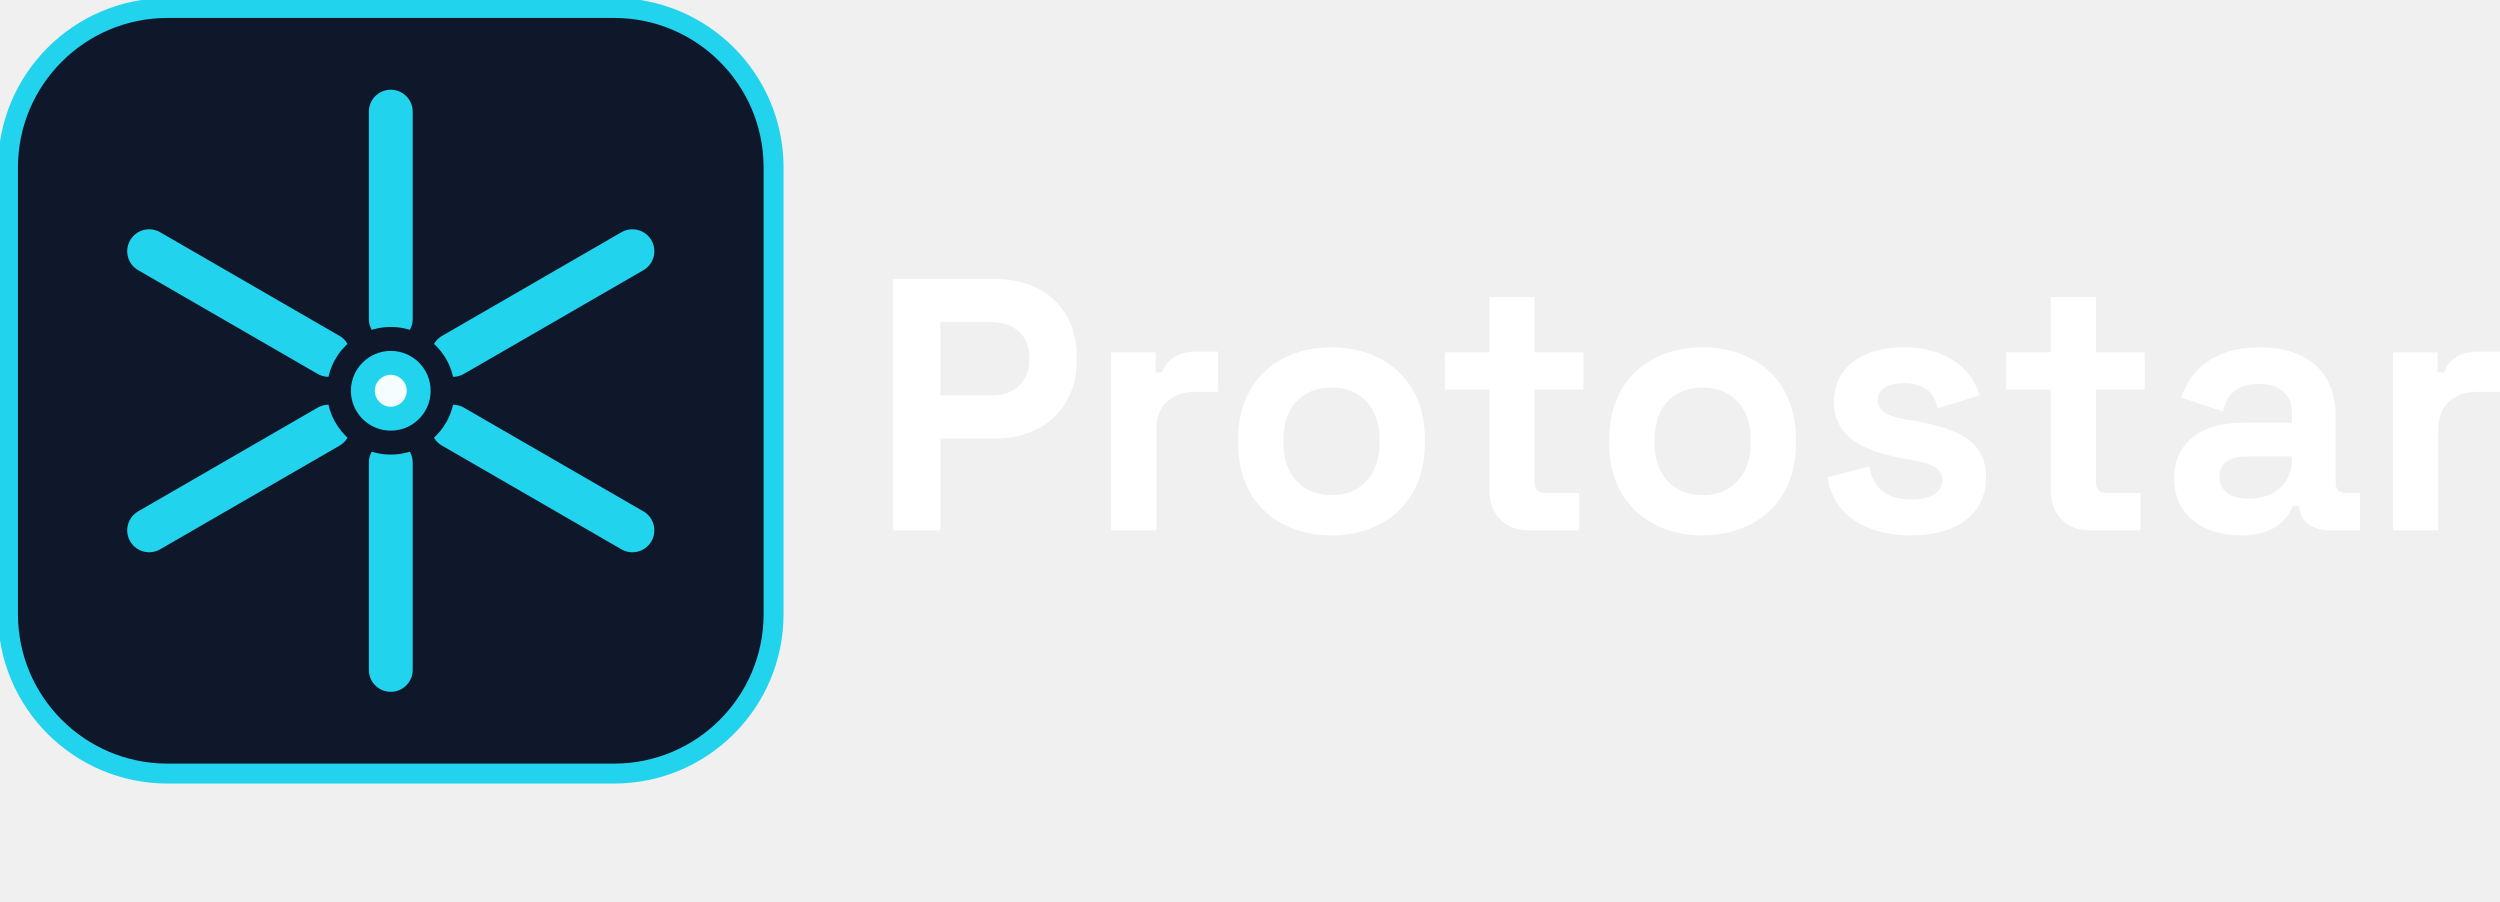
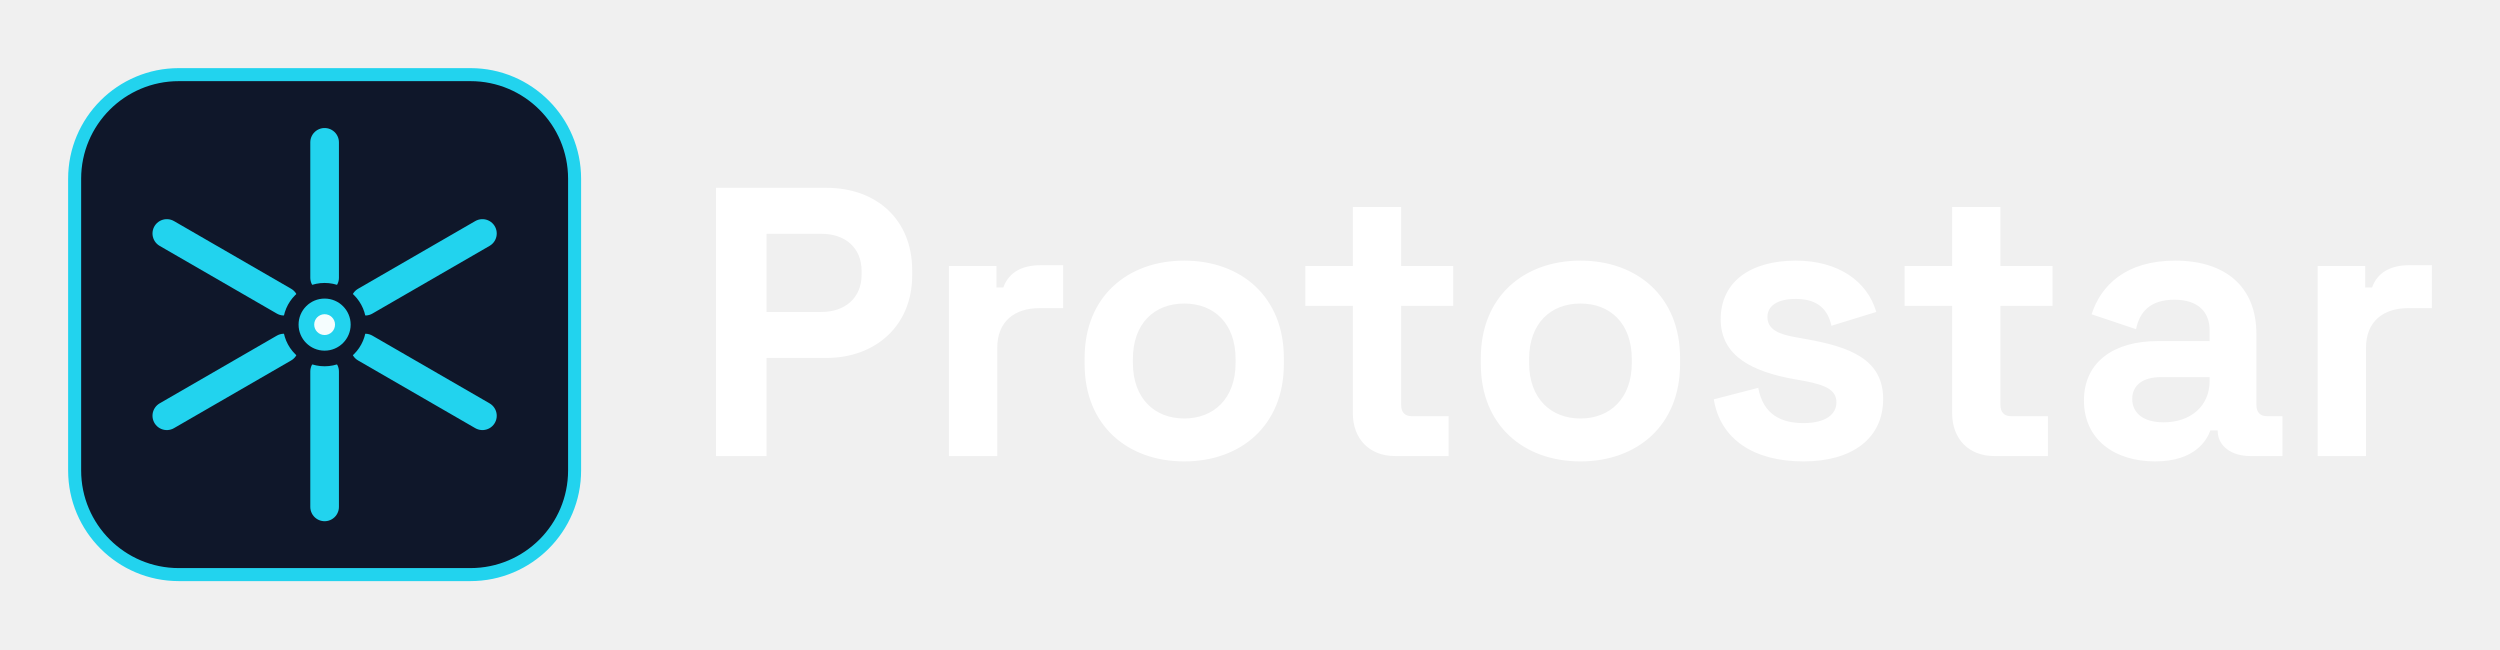
- <svg xmlns="http://www.w3.org/2000/svg" viewBox="-2 -2 626.96 226" width="626.96" height="226" version="1.1" id="svg8">
+ <svg xmlns="http://www.w3.org/2000/svg" viewBox="0 0 587.187 152.488" width="587.187" height="152.488" version="1.1" id="svg8">
  <defs id="defs1">
    <style id="style1">
      .wordmark {
        font: bold 90px "Space Grotesk";
        fill: #ffffff;
      }
      @media (prefers-color-scheme: light) {
        .wordmark { fill: #0f172a; }
      }
    </style>
  </defs>
-   <g transform="translate(96,96)" id="g8">
+   <g transform="translate(76.24375,76.24375) scale(0.6116117)" id="g8">
    <rect x="-96" y="-96" width="192" height="192" rx="40" fill="#0f172a" stroke="#22d3ee" stroke-width="5" id="rect1" />
    <line x1="0" y1="-70" x2="0" y2="-18" stroke="#22d3ee" stroke-width="11" stroke-linecap="round" id="line1" />
    <line x1="0" y1="70" x2="0" y2="18" stroke="#22d3ee" stroke-width="11" stroke-linecap="round" id="line2" />
    <line x1="-60.6" y1="-35" x2="-15.6" y2="-9" stroke="#22d3ee" stroke-width="11" stroke-linecap="round" id="line3" />
    <line x1="60.6" y1="35" x2="15.6" y2="9" stroke="#22d3ee" stroke-width="11" stroke-linecap="round" id="line4" />
    <line x1="60.6" y1="-35" x2="15.6" y2="-9" stroke="#22d3ee" stroke-width="11" stroke-linecap="round" id="line5" />
    <line x1="-60.6" y1="35" x2="-15.6" y2="9" stroke="#22d3ee" stroke-width="11" stroke-linecap="round" id="line6" />
    <circle cx="0" cy="0" r="16" fill="#0f172a" id="circle6" />
    <circle cx="0" cy="0" r="10" fill="#22d3ee" id="circle7" />
    <circle cx="0" cy="0" r="4" fill="#ffffff" opacity="0.95" id="circle8" />
  </g>
-   <path d="m 221.94,131 h 11.88 v -23.04 h 14.04 c 11.52,0 20.16,-7.56 20.16,-19.35 V 87.35 C 268.02,75.56 259.74,68 247.86,68 H 221.94 Z M 233.82,97.16 V 78.8 h 12.87 c 5.67,0 9.45,3.33 9.45,8.73 v 0.9 c 0,5.4 -3.87,8.73 -9.45,8.73 z M 276.66,131 h 11.34 v -25.38 c 0,-6.3 4.14,-9.36 9.9,-9.36 h 5.58 V 86.18 h -5.4 c -4.14,0 -7.38,1.62 -8.64,5.22 h -1.62 v -5.04 h -11.16 z m 55.26,1.26 c 13.32,0 23.4,-8.46 23.4,-22.86 v -1.44 c 0,-14.4 -10.08,-22.86 -23.4,-22.86 -13.32,0 -23.4,8.46 -23.4,22.86 v 1.44 c 0,14.4 10.08,22.86 23.4,22.86 z m 0,-10.08 c -6.93,0 -12.06,-4.68 -12.06,-13.05 v -0.9 c 0,-8.37 5.04,-13.05 12.06,-13.05 7.02,0 12.06,4.68 12.06,13.05 v 0.9 c 0,8.37 -5.13,13.05 -12.06,13.05 z m 49.5,8.82 h 12.6 v -9.36 h -8.64 c -1.62,0 -2.52,-0.9 -2.52,-2.7 V 95.72 h 12.24 v -9.36 h -12.24 V 72.5 h -11.34 v 13.86 h -11.16 v 9.36 h 11.16 v 25.2 c 0,6.12 3.96,10.08 9.9,10.08 z m 43.56,1.26 c 13.32,0 23.4,-8.46 23.4,-22.86 v -1.44 c 0,-14.4 -10.08,-22.86 -23.4,-22.86 -13.32,0 -23.4,8.46 -23.4,22.86 v 1.44 c 0,14.4 10.08,22.86 23.4,22.86 z m 0,-10.08 c -6.93,0 -12.06,-4.68 -12.06,-13.05 v -0.9 c 0,-8.37 5.04,-13.05 12.06,-13.05 7.02,0 12.06,4.68 12.06,13.05 v 0.9 c 0,8.37 -5.13,13.05 -12.06,13.05 z m 52.38,10.08 c 11.34,0 18.72,-5.31 18.72,-14.67 0,-9.36 -7.92,-12.24 -18,-14.04 l -2.52,-0.45 c -4.14,-0.72 -6.66,-1.89 -6.66,-4.77 0,-2.61 2.34,-4.23 6.66,-4.23 4.32,0 7.38,1.71 8.37,6.3 l 10.53,-3.24 c -2.07,-7.2 -8.91,-12.06 -18.9,-12.06 -10.62,0 -17.64,4.95 -17.64,13.77 0,8.82 7.74,12.33 17.1,14.04 l 2.52,0.45 c 5.31,0.99 7.56,2.25 7.56,5.04 0,2.79 -2.52,4.86 -7.74,4.86 -5.22,0 -9.45,-1.98 -10.62,-8.28 l -10.44,2.7 c 1.53,9.36 9.36,14.58 21.06,14.58 z m 44.82,-1.26 h 12.6 v -9.36 h -8.64 c -1.62,0 -2.52,-0.9 -2.52,-2.7 V 95.72 h 12.24 v -9.36 h -12.24 V 72.5 h -11.34 v 13.86 h -11.16 v 9.36 h 11.16 v 25.2 c 0,6.12 3.96,10.08 9.9,10.08 z m 37.8,1.26 c 9.36,0 12.15,-5.04 12.96,-7.29 h 1.71 v 0.09 c 0,3.6 3.24,5.94 7.65,5.94 h 7.56 v -9.36 h -3.6 c -1.62,0 -2.52,-0.9 -2.52,-2.7 v -16.65 c 0,-11.16 -7.38,-17.19 -19.08,-17.19 -11.61,0 -17.46,5.85 -19.62,12.6 l 10.44,3.51 c 0.81,-4.05 3.33,-6.93 9,-6.93 5.76,0 8.28,3.06 8.28,7.2 V 104 h -12.24 c -10.08,0 -17.28,4.77 -17.28,13.95 0,9.18 7.2,14.31 16.74,14.31 z m 1.98,-9.18 c -4.86,0 -7.38,-2.25 -7.38,-5.49 0,-3.24 2.52,-5.13 6.75,-5.13 h 11.43 v 0.9 c 0,5.94 -4.5,9.72 -10.8,9.72 z m 36.18,7.92 h 11.34 v -25.38 c 0,-6.3 4.14,-9.36 9.9,-9.36 h 5.58 V 86.18 h -5.4 c -4.14,0 -7.38,1.62 -8.64,5.22 h -1.62 v -5.04 h -11.16 z" id="text8" style="font-style:normal;font-variant:normal;font-weight:bold;font-stretch:normal;font-size:90px;line-height:normal;font-family:'Space Grotesk';fill:#ffffff" class="wordmark" aria-label="Protostar" />
+   <path transform="translate(-53.7725,-23.88625)" d="m 221.94,131 h 11.88 v -23.04 h 14.04 c 11.52,0 20.16,-7.56 20.16,-19.35 V 87.35 C 268.02,75.56 259.74,68 247.86,68 H 221.94 Z M 233.82,97.16 V 78.8 h 12.87 c 5.67,0 9.45,3.33 9.45,8.73 v 0.9 c 0,5.4 -3.87,8.73 -9.45,8.73 z M 276.66,131 h 11.34 v -25.38 c 0,-6.3 4.14,-9.36 9.9,-9.36 h 5.58 V 86.18 h -5.4 c -4.14,0 -7.38,1.62 -8.64,5.22 h -1.62 v -5.04 h -11.16 z m 55.26,1.26 c 13.32,0 23.4,-8.46 23.4,-22.86 v -1.44 c 0,-14.4 -10.08,-22.86 -23.4,-22.86 -13.32,0 -23.4,8.46 -23.4,22.86 v 1.44 c 0,14.4 10.08,22.86 23.4,22.86 z m 0,-10.08 c -6.93,0 -12.06,-4.68 -12.06,-13.05 v -0.9 c 0,-8.37 5.04,-13.05 12.06,-13.05 7.02,0 12.06,4.68 12.06,13.05 v 0.9 c 0,8.37 -5.13,13.05 -12.06,13.05 z m 49.5,8.82 h 12.6 v -9.36 h -8.64 c -1.62,0 -2.52,-0.9 -2.52,-2.7 V 95.72 h 12.24 v -9.36 h -12.24 V 72.5 h -11.34 v 13.86 h -11.16 v 9.36 h 11.16 v 25.2 c 0,6.12 3.96,10.08 9.9,10.08 z m 43.56,1.26 c 13.32,0 23.4,-8.46 23.4,-22.86 v -1.44 c 0,-14.4 -10.08,-22.86 -23.4,-22.86 -13.32,0 -23.4,8.46 -23.4,22.86 v 1.44 c 0,14.4 10.08,22.86 23.4,22.86 z m 0,-10.08 c -6.93,0 -12.06,-4.68 -12.06,-13.05 v -0.9 c 0,-8.37 5.04,-13.05 12.06,-13.05 7.02,0 12.06,4.68 12.06,13.05 v 0.9 c 0,8.37 -5.13,13.05 -12.06,13.05 z m 52.38,10.08 c 11.34,0 18.72,-5.31 18.72,-14.67 0,-9.36 -7.92,-12.24 -18,-14.04 l -2.52,-0.45 c -4.14,-0.72 -6.66,-1.89 -6.66,-4.77 0,-2.61 2.34,-4.23 6.66,-4.23 4.32,0 7.38,1.71 8.37,6.3 l 10.53,-3.24 c -2.07,-7.2 -8.91,-12.06 -18.9,-12.06 -10.62,0 -17.64,4.95 -17.64,13.77 0,8.82 7.74,12.33 17.1,14.04 l 2.52,0.45 c 5.31,0.99 7.56,2.25 7.56,5.04 0,2.79 -2.52,4.86 -7.74,4.86 -5.22,0 -9.45,-1.98 -10.62,-8.28 l -10.44,2.7 c 1.53,9.36 9.36,14.58 21.06,14.58 z m 44.82,-1.26 h 12.6 v -9.36 h -8.64 c -1.62,0 -2.52,-0.9 -2.52,-2.7 V 95.72 h 12.24 v -9.36 h -12.24 V 72.5 h -11.34 v 13.86 h -11.16 v 9.36 h 11.16 v 25.2 c 0,6.12 3.96,10.08 9.9,10.08 z m 37.8,1.26 c 9.36,0 12.15,-5.04 12.96,-7.29 h 1.71 v 0.09 c 0,3.6 3.24,5.94 7.65,5.94 h 7.56 v -9.36 h -3.6 c -1.62,0 -2.52,-0.9 -2.52,-2.7 v -16.65 c 0,-11.16 -7.38,-17.19 -19.08,-17.19 -11.61,0 -17.46,5.85 -19.62,12.6 l 10.44,3.51 c 0.81,-4.05 3.33,-6.93 9,-6.93 5.76,0 8.28,3.06 8.28,7.2 V 104 h -12.24 c -10.08,0 -17.28,4.77 -17.28,13.95 0,9.18 7.2,14.31 16.74,14.31 z m 1.98,-9.18 c -4.86,0 -7.38,-2.25 -7.38,-5.49 0,-3.24 2.52,-5.13 6.75,-5.13 h 11.43 v 0.9 c 0,5.94 -4.5,9.72 -10.8,9.72 z m 36.18,7.92 h 11.34 v -25.38 c 0,-6.3 4.14,-9.36 9.9,-9.36 h 5.58 V 86.18 h -5.4 c -4.14,0 -7.38,1.62 -8.64,5.22 h -1.62 v -5.04 h -11.16 z" id="text8" style="font-style:normal;font-variant:normal;font-weight:bold;font-stretch:normal;font-size:90px;line-height:normal;font-family:'Space Grotesk';fill:#ffffff" class="wordmark" aria-label="Protostar" />
</svg>
